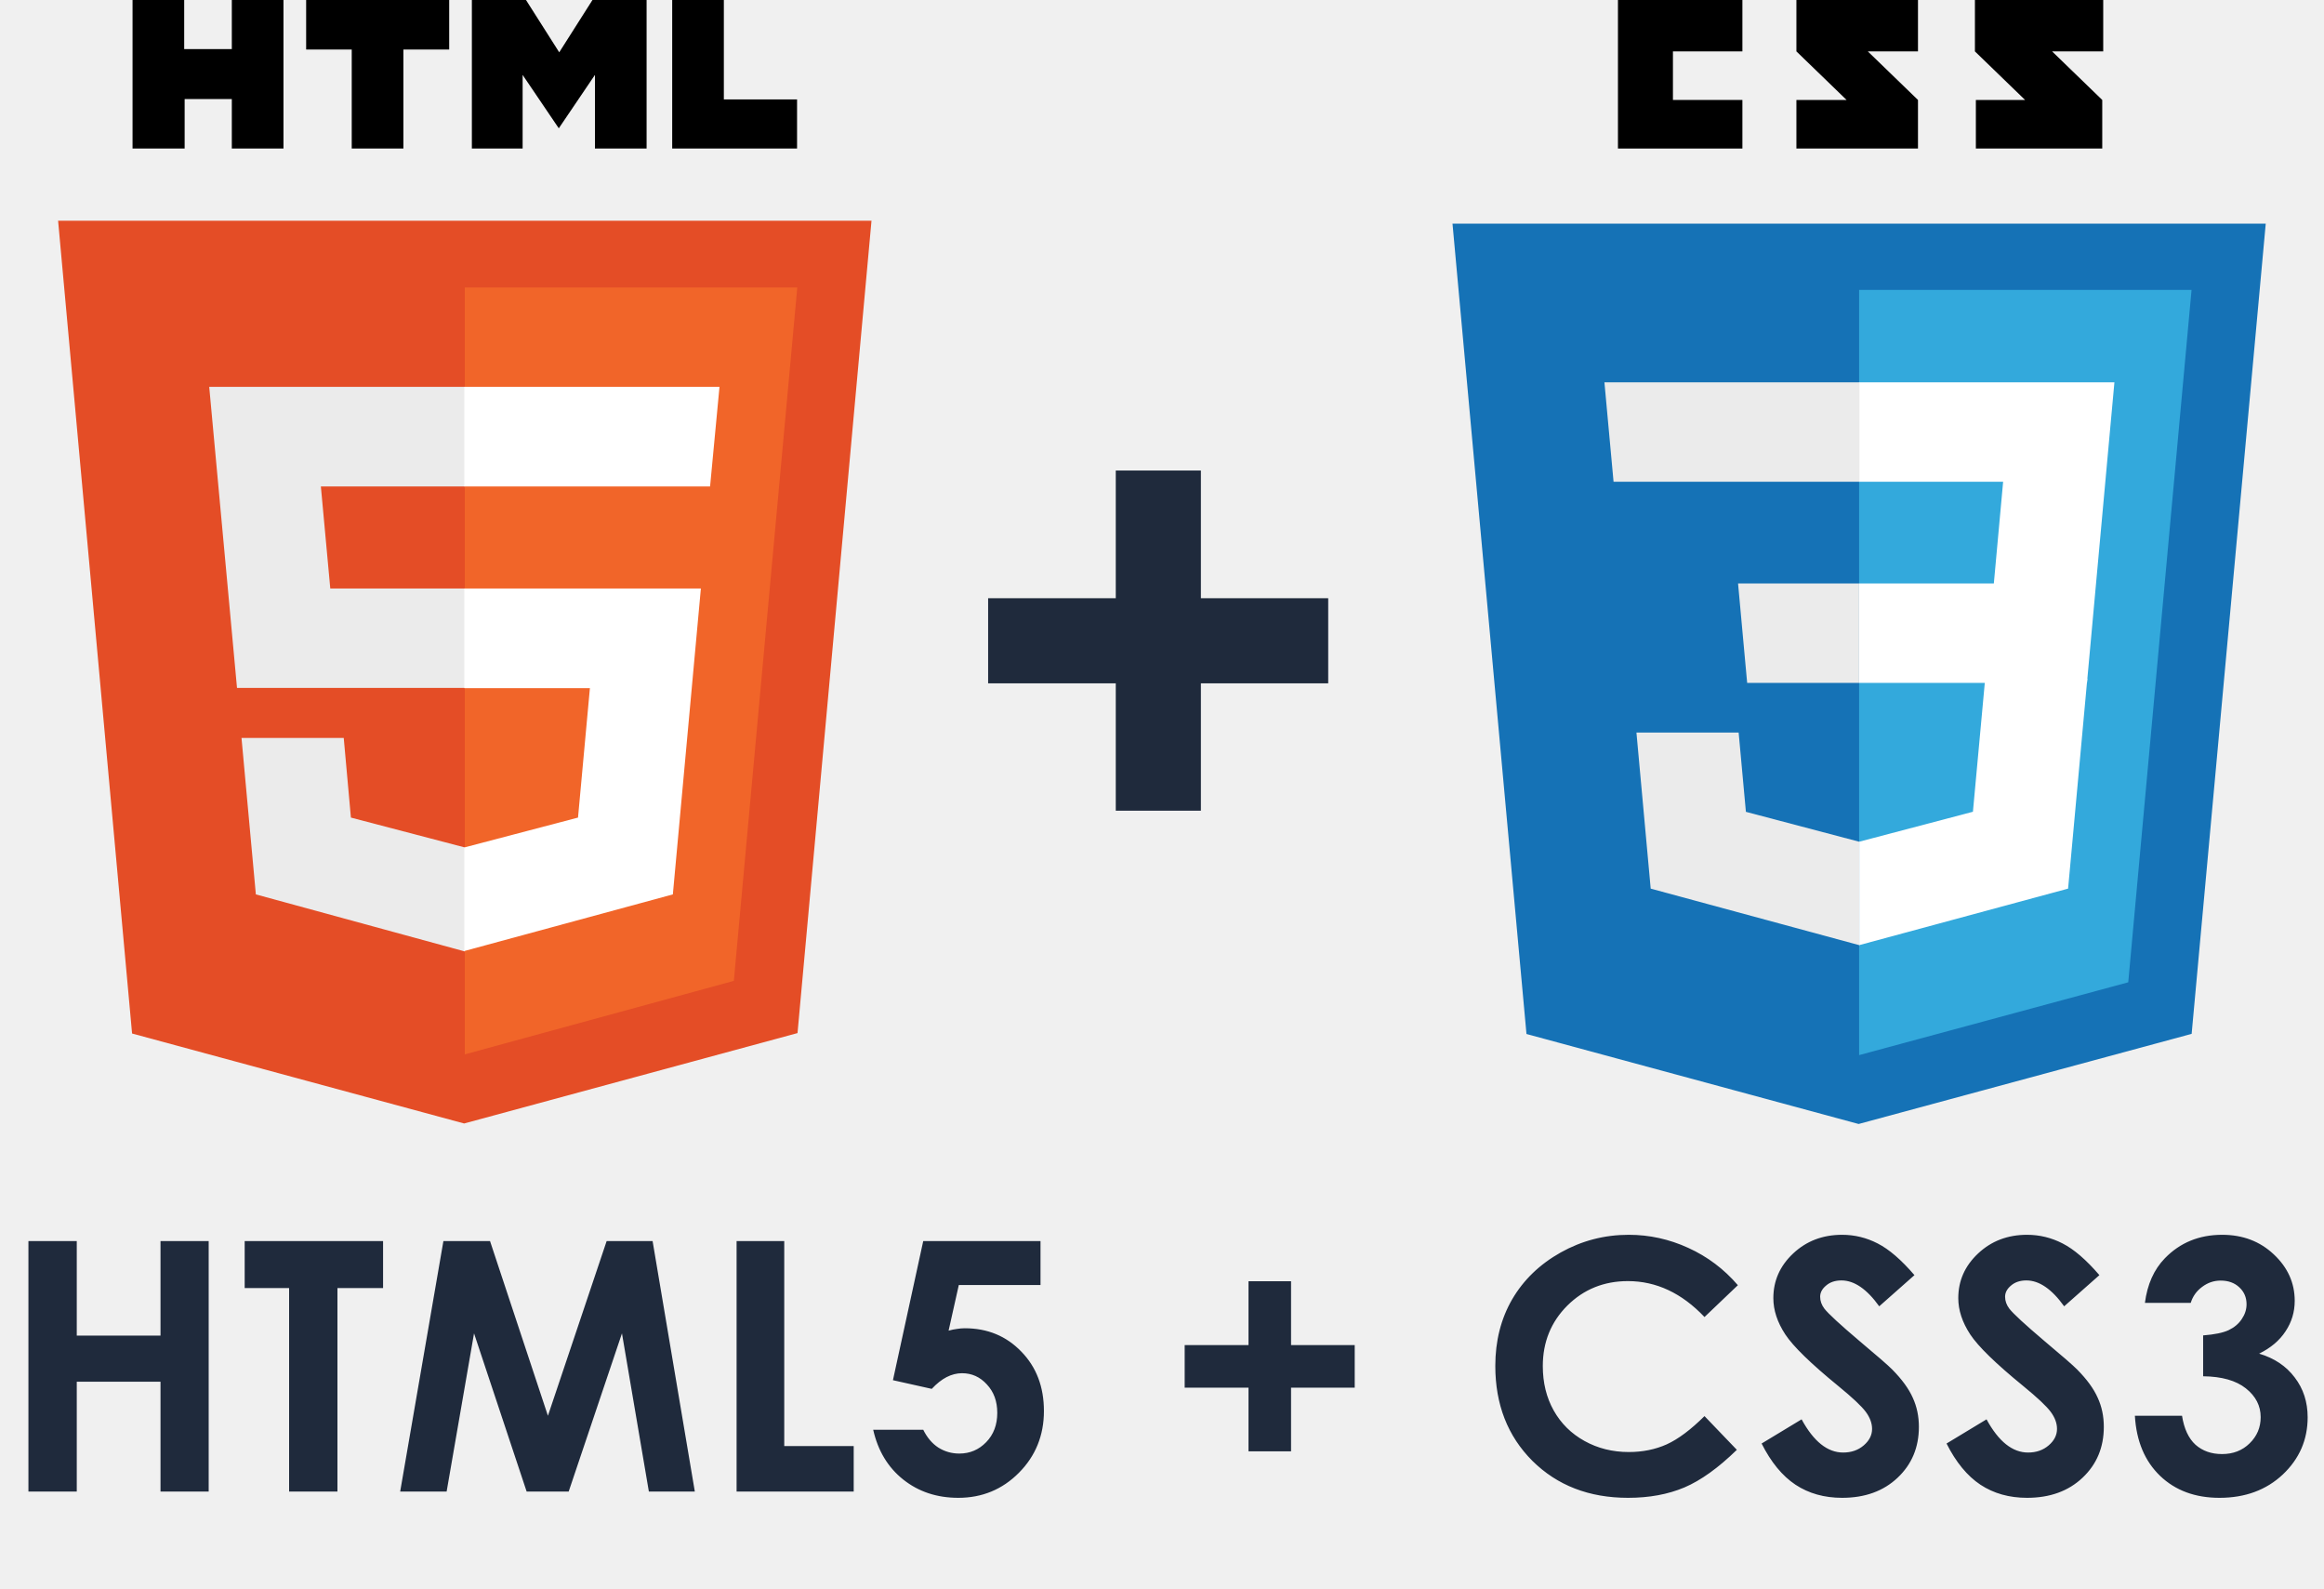
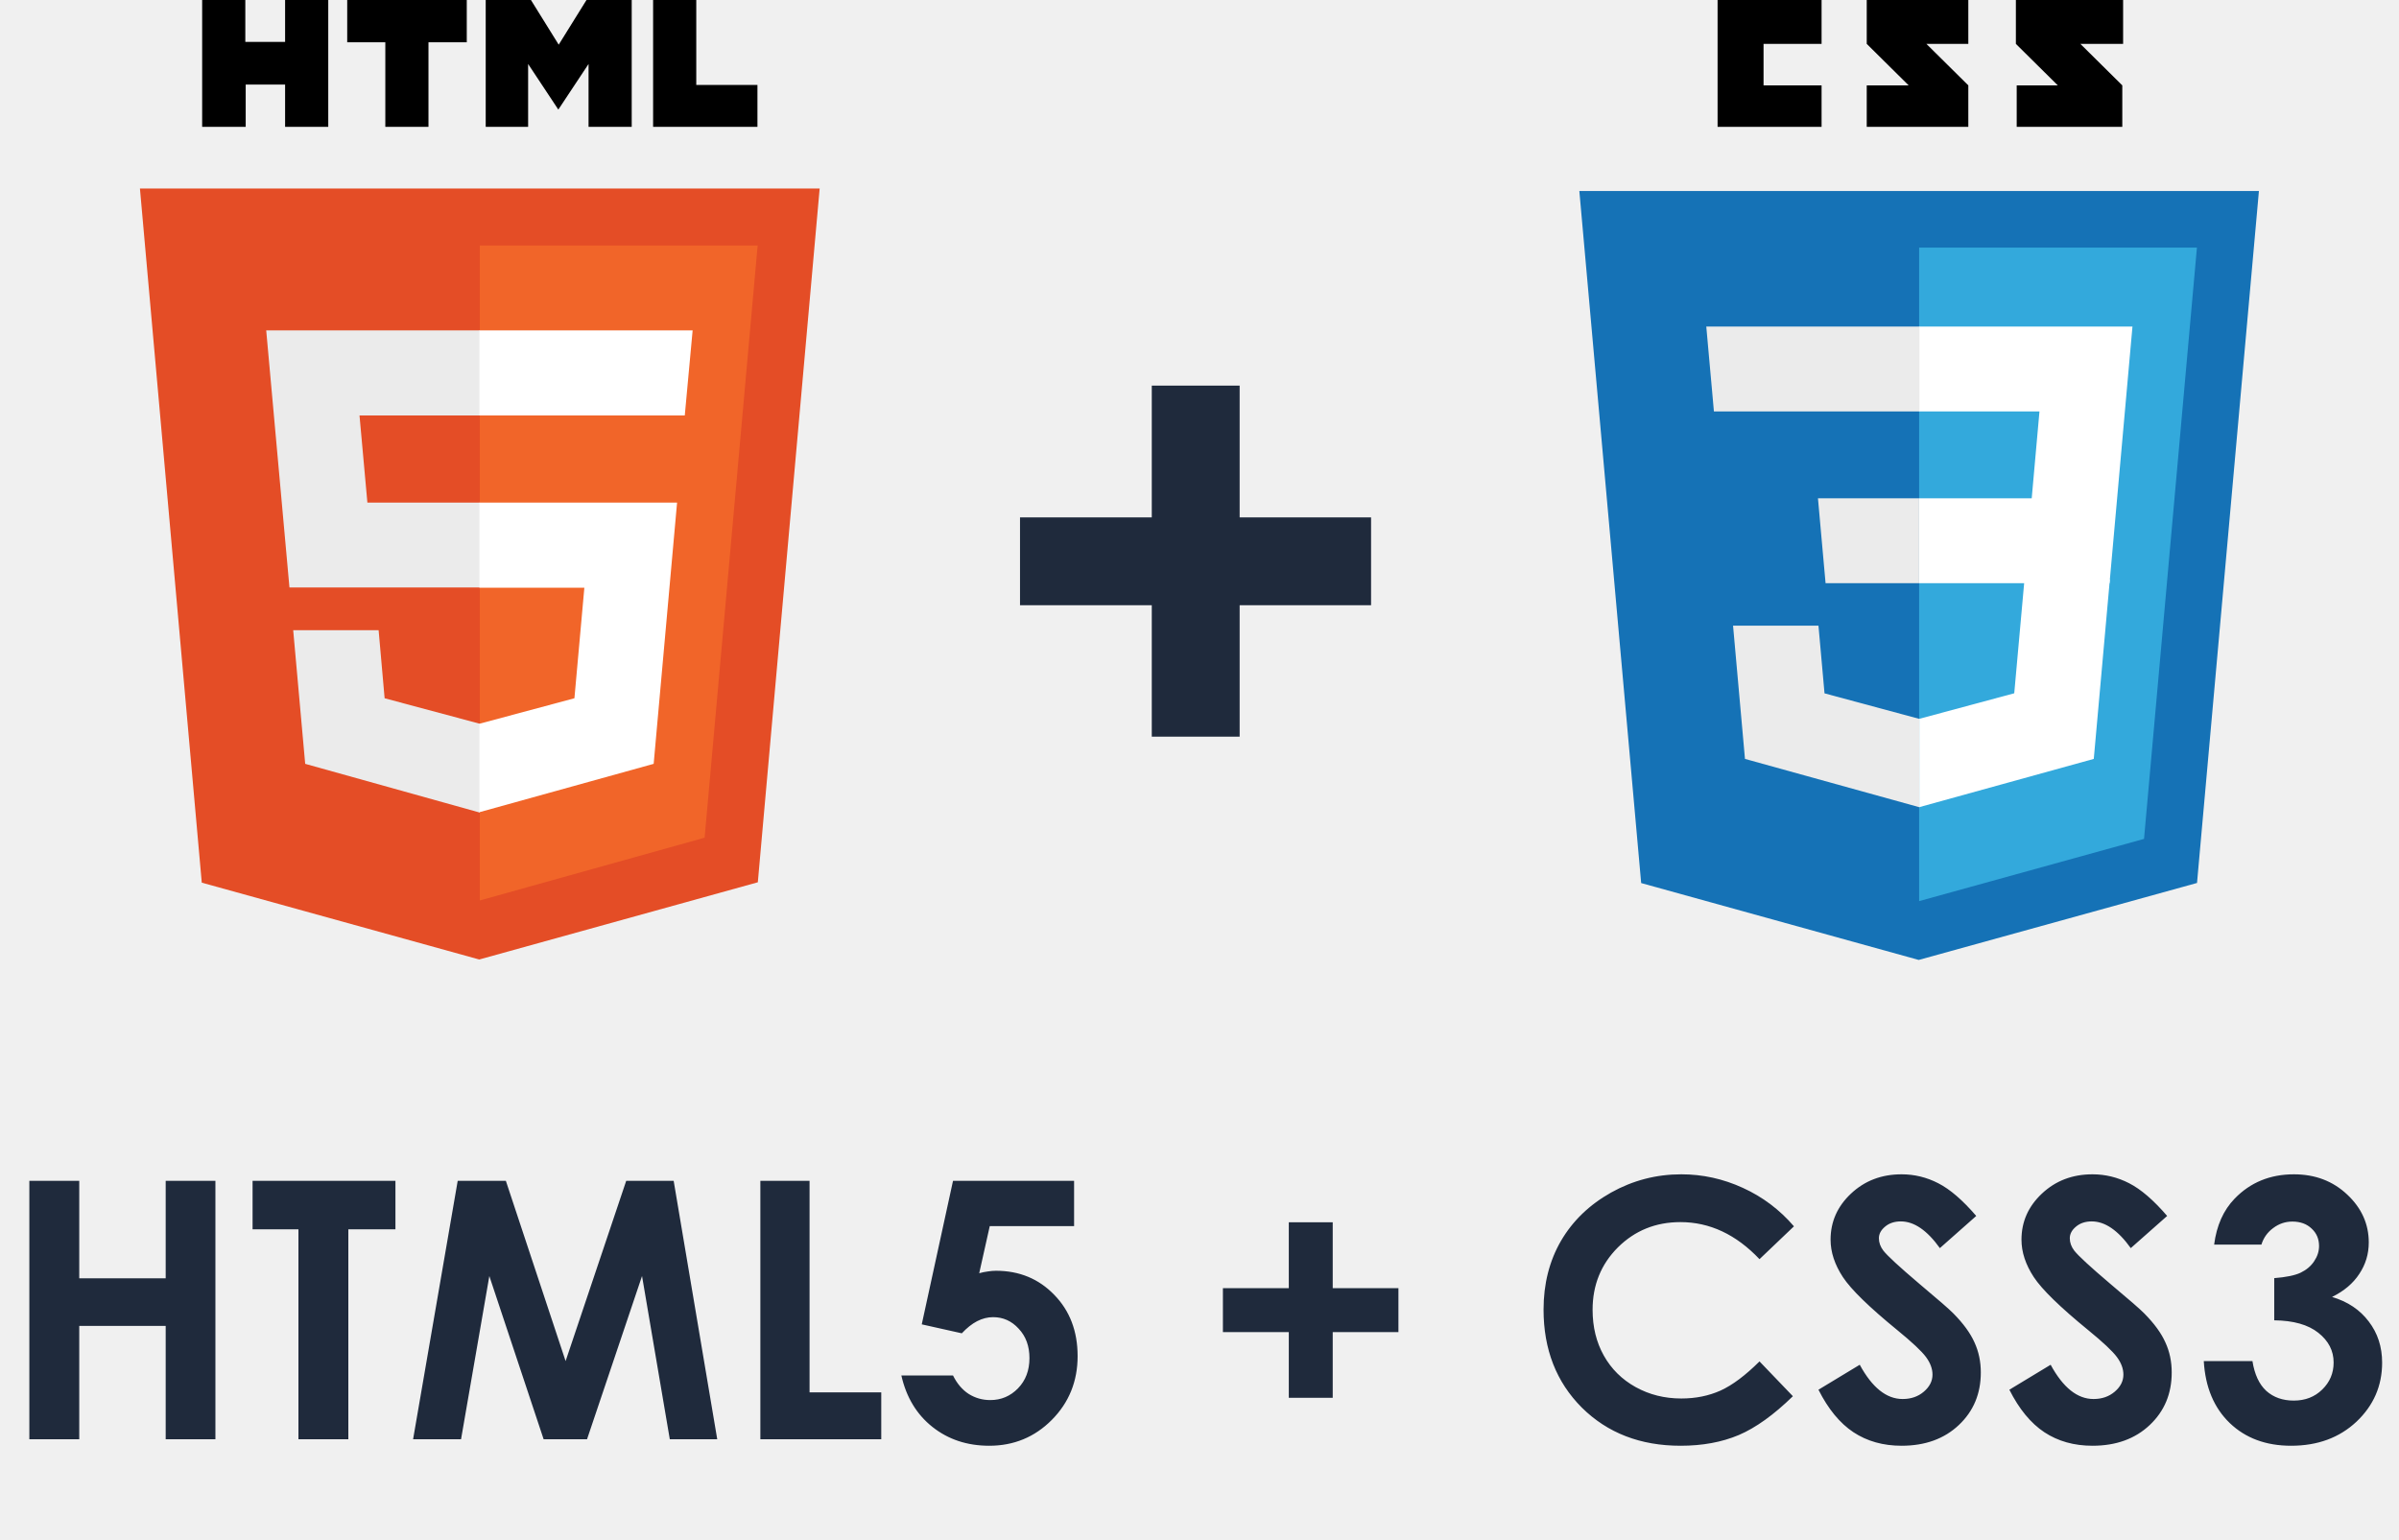
- <svg xmlns="http://www.w3.org/2000/svg" width="120" height="82" viewBox="0 0 120 82" fill="none">
-   <path d="M1.468 64.071H3.964V68.949H8.288V64.071H10.775V77H8.288V71.331H3.964V77H1.468V64.071ZM12.634 64.071H19.78V66.497H17.424V77H14.928V66.497H12.634V64.071ZM22.895 64.071H25.303L28.292 73.089L31.324 64.071H33.697L35.877 77H33.504L32.115 68.835L29.364 77H27.193L24.477 68.835L23.062 77H20.663L22.895 64.071ZM38.034 64.071H40.495V74.653H44.081V77H38.034V64.071ZM47.671 64.071H53.727V66.339H49.508L48.981 68.694C49.127 68.653 49.271 68.624 49.411 68.606C49.552 68.583 49.687 68.571 49.816 68.571C50.988 68.571 51.96 68.973 52.734 69.775C53.513 70.572 53.903 71.595 53.903 72.843C53.903 74.103 53.472 75.166 52.611 76.033C51.755 76.894 50.712 77.325 49.482 77.325C48.38 77.325 47.434 77.012 46.643 76.385C45.852 75.758 45.333 74.899 45.087 73.81H47.671C47.87 74.214 48.131 74.522 48.453 74.732C48.782 74.938 49.142 75.04 49.535 75.04C50.079 75.04 50.542 74.844 50.923 74.451C51.304 74.059 51.494 73.555 51.494 72.939C51.494 72.342 51.316 71.853 50.958 71.472C50.607 71.085 50.179 70.892 49.675 70.892C49.406 70.892 49.139 70.959 48.875 71.094C48.617 71.228 48.363 71.431 48.111 71.7L46.107 71.252L47.671 64.071ZM64.467 69.441V66.145H66.664V69.441H69.951V71.639H66.664V74.926H64.467V71.639H61.171V69.441H64.467ZM89.735 66.348L88.012 67.991C86.84 66.755 85.522 66.137 84.057 66.137C82.821 66.137 81.778 66.559 80.928 67.402C80.085 68.246 79.663 69.286 79.663 70.522C79.663 71.384 79.85 72.148 80.225 72.816C80.6 73.484 81.13 74.009 81.816 74.39C82.501 74.77 83.263 74.961 84.101 74.961C84.816 74.961 85.469 74.829 86.061 74.565C86.653 74.296 87.303 73.81 88.012 73.106L89.682 74.847C88.727 75.778 87.825 76.426 86.975 76.789C86.126 77.147 85.156 77.325 84.066 77.325C82.056 77.325 80.41 76.689 79.126 75.418C77.849 74.141 77.21 72.506 77.21 70.514C77.21 69.225 77.501 68.079 78.081 67.077C78.667 66.075 79.501 65.269 80.585 64.66C81.675 64.051 82.847 63.746 84.101 63.746C85.168 63.746 86.193 63.972 87.177 64.423C88.168 64.874 89.02 65.516 89.735 66.348ZM98.853 65.829L97.034 67.438C96.395 66.547 95.745 66.102 95.083 66.102C94.761 66.102 94.497 66.189 94.292 66.365C94.087 66.535 93.984 66.728 93.984 66.945C93.984 67.162 94.058 67.367 94.204 67.561C94.403 67.818 95.004 68.372 96.006 69.222C96.943 70.007 97.512 70.502 97.711 70.707C98.209 71.211 98.56 71.694 98.766 72.157C98.976 72.614 99.082 73.115 99.082 73.66C99.082 74.721 98.716 75.597 97.983 76.288C97.251 76.98 96.296 77.325 95.118 77.325C94.198 77.325 93.395 77.1 92.71 76.648C92.03 76.197 91.447 75.488 90.961 74.522L93.026 73.273C93.647 74.416 94.362 74.987 95.171 74.987C95.593 74.987 95.947 74.864 96.234 74.618C96.521 74.372 96.665 74.088 96.665 73.766C96.665 73.473 96.556 73.18 96.34 72.887C96.123 72.594 95.645 72.145 94.907 71.542C93.501 70.394 92.593 69.509 92.183 68.888C91.772 68.261 91.567 67.637 91.567 67.016C91.567 66.119 91.907 65.352 92.587 64.713C93.272 64.068 94.116 63.746 95.118 63.746C95.763 63.746 96.375 63.895 96.955 64.194C97.541 64.493 98.174 65.038 98.853 65.829ZM108.403 65.829L106.583 67.438C105.945 66.547 105.294 66.102 104.632 66.102C104.31 66.102 104.046 66.189 103.841 66.365C103.636 66.535 103.533 66.728 103.533 66.945C103.533 67.162 103.607 67.367 103.753 67.561C103.952 67.818 104.553 68.372 105.555 69.222C106.492 70.007 107.061 70.502 107.26 70.707C107.758 71.211 108.11 71.694 108.315 72.157C108.526 72.614 108.631 73.115 108.631 73.66C108.631 74.721 108.265 75.597 107.532 76.288C106.8 76.98 105.845 77.325 104.667 77.325C103.747 77.325 102.945 77.1 102.259 76.648C101.579 76.197 100.996 75.488 100.51 74.522L102.575 73.273C103.196 74.416 103.911 74.987 104.72 74.987C105.142 74.987 105.496 74.864 105.783 74.618C106.071 74.372 106.214 74.088 106.214 73.766C106.214 73.473 106.106 73.18 105.889 72.887C105.672 72.594 105.195 72.145 104.456 71.542C103.05 70.394 102.142 69.509 101.732 68.888C101.321 68.261 101.116 67.637 101.116 67.016C101.116 66.119 101.456 65.352 102.136 64.713C102.821 64.068 103.665 63.746 104.667 63.746C105.312 63.746 105.924 63.895 106.504 64.194C107.09 64.493 107.723 65.038 108.403 65.829ZM113.118 67.262H110.753C110.876 66.307 111.219 65.539 111.782 64.959C112.567 64.15 113.554 63.746 114.744 63.746C115.804 63.746 116.692 64.083 117.407 64.757C118.127 65.431 118.488 66.231 118.488 67.156C118.488 67.731 118.33 68.255 118.013 68.73C117.703 69.204 117.249 69.588 116.651 69.881C117.436 70.115 118.048 70.525 118.488 71.111C118.933 71.691 119.156 72.377 119.156 73.168C119.156 74.328 118.728 75.312 117.873 76.121C117.017 76.924 115.927 77.325 114.603 77.325C113.349 77.325 112.327 76.947 111.536 76.191C110.745 75.43 110.311 74.395 110.235 73.089H112.669C112.775 73.757 113.006 74.255 113.364 74.583C113.727 74.905 114.184 75.066 114.735 75.066C115.309 75.066 115.784 74.882 116.159 74.513C116.54 74.144 116.73 73.692 116.73 73.159C116.73 72.573 116.475 72.078 115.965 71.674C115.456 71.269 114.72 71.061 113.759 71.05V68.94C114.351 68.894 114.791 68.803 115.078 68.668C115.371 68.527 115.596 68.337 115.754 68.097C115.918 67.856 116.001 67.602 116.001 67.332C116.001 66.981 115.877 66.69 115.631 66.462C115.385 66.228 115.063 66.11 114.665 66.11C114.313 66.11 113.994 66.219 113.707 66.436C113.419 66.647 113.223 66.922 113.118 67.262Z" fill="#1F2A3C" />
-   <path d="M6.844 0H9.511V2.534H11.97V0H14.637V7.668H11.97V5.112H9.534V7.668H6.844M18.162 2.556H15.808V0H23.194V2.556H20.829V7.668H18.162M24.365 0H27.16L28.876 2.701L30.592 0H33.387V7.668H30.72V3.867L28.853 6.624L26.986 3.867V7.668H24.365M34.709 0H37.376V5.134H41.156V7.668H34.709" fill="black" />
-   <path d="M6.82 53.355L3 11.396H45L41.18 53.333L23.965 58" fill="#E44D26" />
-   <path d="M24 54.432V14.84H41.168L37.892 50.637" fill="#F16529" />
-   <path d="M10.803 19.971H24V25.114H16.568L17.054 30.382H24V35.513H12.238M12.47 38.096H17.749L18.119 42.208L24 43.749V49.118L13.211 46.173" fill="#EBEBEB" />
-   <path d="M37.151 19.971H23.977V25.114H36.665M36.19 30.382H23.977V35.525H30.46L29.846 42.208L23.977 43.749V49.096L34.743 46.173" fill="white" />
-   <path d="M78.82 53.38L75 11.546H116.992L113.166 53.373L95.97 58.026L78.82 53.38Z" fill="#1572B6" />
-   <path d="M95.996 54.47L109.892 50.711L113.161 14.967H95.996V54.47Z" fill="#33A9DC" />
-   <path d="M95.996 30.123H102.952L103.432 24.869H95.996V19.738H96.014H109.178L109.052 21.114L107.761 35.254H95.996V30.123Z" fill="white" />
-   <path d="M96.028 43.448L96.004 43.455L90.15 41.911L89.775 37.819H86.93H84.498L85.234 45.875L96.002 48.793L96.028 48.786V43.448Z" fill="#EBEBEB" />
-   <path d="M102.505 35.037L101.872 41.907L96.009 43.451V48.79L106.786 45.875L106.866 45.008L107.779 35.037H102.505Z" fill="white" />
-   <path d="M96.015 19.738V22.925V24.856V24.869H83.333H83.316L83.21 23.715L82.971 21.114L82.845 19.738H96.015Z" fill="#EBEBEB" />
-   <path d="M95.996 30.123V33.31V35.241V35.254H90.232H90.215L90.109 34.1L89.871 31.499L89.745 30.123H95.996Z" fill="#EBEBEB" />
-   <path d="M89.969 0V2.653H86.382V5.16H89.969V7.668H83.543V0H89.969Z" fill="black" />
-   <path d="M92.758 2.653V0H99.035V2.653H96.445L99.035 5.16V7.668H92.758V5.16H95.349L92.758 2.653Z" fill="black" />
-   <path d="M102.024 5.16V7.668H108.55V5.16L105.96 2.653H108.6V0H101.975V2.653L104.565 5.16H102.024Z" fill="black" />
-   <path d="M57.613 30.883V24.291H62.008V30.883H68.582V35.277H62.008V41.852H57.613V35.277H51.022V30.883H57.613Z" fill="#1F2A3C" />
+ <svg xmlns="http://www.w3.org/2000/svg" width="120" height="77" viewBox="0 0 120 77" fill="none">
+   <path d="M1.468 59.071H3.964V63.949H8.288V59.071H10.775V72H8.288V66.331H3.964V72H1.468V59.071ZM12.634 59.071H19.78V61.497H17.424V72H14.928V61.497H12.634V59.071ZM22.895 59.071H25.303L28.292 68.089L31.324 59.071H33.697L35.877 72H33.504L32.115 63.835L29.364 72H27.193L24.477 63.835L23.062 72H20.663L22.895 59.071ZM38.034 59.071H40.495V69.653H44.081V72H38.034V59.071ZM47.671 59.071H53.727V61.339H49.508L48.981 63.694C49.127 63.653 49.271 63.624 49.411 63.606C49.552 63.583 49.687 63.571 49.816 63.571C50.988 63.571 51.96 63.973 52.734 64.775C53.513 65.572 53.903 66.595 53.903 67.843C53.903 69.103 53.472 70.166 52.611 71.033C51.755 71.894 50.712 72.325 49.482 72.325C48.38 72.325 47.434 72.012 46.643 71.385C45.852 70.758 45.333 69.899 45.087 68.81H47.671C47.87 69.214 48.131 69.522 48.453 69.732C48.782 69.938 49.142 70.04 49.535 70.04C50.079 70.04 50.542 69.844 50.923 69.451C51.304 69.059 51.494 68.555 51.494 67.939C51.494 67.342 51.316 66.853 50.958 66.472C50.607 66.085 50.179 65.892 49.675 65.892C49.406 65.892 49.139 65.959 48.875 66.094C48.617 66.228 48.363 66.431 48.111 66.7L46.107 66.252L47.671 59.071ZM64.467 64.441V61.145H66.664V64.441H69.951V66.639H66.664V69.926H64.467V66.639H61.171V64.441H64.467ZM89.735 61.348L88.012 62.991C86.84 61.755 85.522 61.137 84.057 61.137C82.821 61.137 81.778 61.559 80.928 62.402C80.085 63.246 79.663 64.286 79.663 65.522C79.663 66.384 79.85 67.148 80.225 67.816C80.6 68.484 81.13 69.009 81.816 69.39C82.501 69.77 83.263 69.961 84.101 69.961C84.816 69.961 85.469 69.829 86.061 69.565C86.653 69.296 87.303 68.81 88.012 68.106L89.682 69.847C88.727 70.778 87.825 71.426 86.975 71.789C86.126 72.147 85.156 72.325 84.066 72.325C82.056 72.325 80.41 71.689 79.126 70.418C77.849 69.141 77.21 67.506 77.21 65.514C77.21 64.225 77.501 63.079 78.081 62.077C78.667 61.075 79.501 60.27 80.585 59.66C81.675 59.051 82.847 58.746 84.101 58.746C85.168 58.746 86.193 58.972 87.177 59.423C88.168 59.874 89.02 60.516 89.735 61.348ZM98.853 60.829L97.034 62.438C96.395 61.547 95.745 61.102 95.083 61.102C94.761 61.102 94.497 61.19 94.292 61.365C94.087 61.535 93.984 61.728 93.984 61.945C93.984 62.162 94.058 62.367 94.204 62.56C94.403 62.818 95.004 63.372 96.006 64.222C96.943 65.007 97.512 65.502 97.711 65.707C98.209 66.211 98.56 66.694 98.766 67.157C98.976 67.614 99.082 68.115 99.082 68.66C99.082 69.721 98.716 70.597 97.983 71.288C97.251 71.98 96.296 72.325 95.118 72.325C94.198 72.325 93.395 72.1 92.71 71.648C92.03 71.197 91.447 70.488 90.961 69.522L93.026 68.273C93.647 69.416 94.362 69.987 95.171 69.987C95.593 69.987 95.947 69.864 96.234 69.618C96.521 69.372 96.665 69.088 96.665 68.766C96.665 68.473 96.556 68.18 96.34 67.887C96.123 67.594 95.645 67.145 94.907 66.542C93.501 65.394 92.593 64.509 92.183 63.888C91.772 63.261 91.567 62.637 91.567 62.016C91.567 61.119 91.907 60.352 92.587 59.713C93.272 59.068 94.116 58.746 95.118 58.746C95.763 58.746 96.375 58.895 96.955 59.194C97.541 59.493 98.174 60.038 98.853 60.829ZM108.403 60.829L106.583 62.438C105.945 61.547 105.294 61.102 104.632 61.102C104.31 61.102 104.046 61.19 103.841 61.365C103.636 61.535 103.533 61.728 103.533 61.945C103.533 62.162 103.607 62.367 103.753 62.56C103.952 62.818 104.553 63.372 105.555 64.222C106.492 65.007 107.061 65.502 107.26 65.707C107.758 66.211 108.11 66.694 108.315 67.157C108.526 67.614 108.631 68.115 108.631 68.66C108.631 69.721 108.265 70.597 107.532 71.288C106.8 71.98 105.845 72.325 104.667 72.325C103.747 72.325 102.945 72.1 102.259 71.648C101.579 71.197 100.996 70.488 100.51 69.522L102.575 68.273C103.196 69.416 103.911 69.987 104.72 69.987C105.142 69.987 105.496 69.864 105.783 69.618C106.071 69.372 106.214 69.088 106.214 68.766C106.214 68.473 106.106 68.18 105.889 67.887C105.672 67.594 105.195 67.145 104.456 66.542C103.05 65.394 102.142 64.509 101.732 63.888C101.321 63.261 101.116 62.637 101.116 62.016C101.116 61.119 101.456 60.352 102.136 59.713C102.821 59.068 103.665 58.746 104.667 58.746C105.312 58.746 105.924 58.895 106.504 59.194C107.09 59.493 107.723 60.038 108.403 60.829ZM113.118 62.262H110.753C110.876 61.307 111.219 60.539 111.782 59.959C112.567 59.15 113.554 58.746 114.744 58.746C115.804 58.746 116.692 59.083 117.407 59.757C118.127 60.431 118.488 61.23 118.488 62.156C118.488 62.73 118.33 63.255 118.013 63.73C117.703 64.204 117.249 64.588 116.651 64.881C117.436 65.115 118.048 65.525 118.488 66.111C118.933 66.691 119.156 67.377 119.156 68.168C119.156 69.328 118.728 70.312 117.873 71.121C117.017 71.924 115.927 72.325 114.603 72.325C113.349 72.325 112.327 71.947 111.536 71.191C110.745 70.43 110.311 69.395 110.235 68.089H112.669C112.775 68.757 113.006 69.255 113.364 69.583C113.727 69.905 114.184 70.066 114.735 70.066C115.309 70.066 115.784 69.882 116.159 69.513C116.54 69.144 116.73 68.692 116.73 68.159C116.73 67.573 116.475 67.078 115.965 66.674C115.456 66.269 114.72 66.061 113.759 66.05V63.94C114.351 63.894 114.791 63.803 115.078 63.668C115.371 63.527 115.596 63.337 115.754 63.097C115.918 62.856 116.001 62.602 116.001 62.332C116.001 61.98 115.877 61.69 115.631 61.462C115.385 61.227 115.063 61.11 114.665 61.11C114.313 61.11 113.994 61.219 113.707 61.435C113.419 61.647 113.223 61.922 113.118 62.262Z" fill="#1F2A3C" />
+   <path d="M10.112 0H12.271V2.097H14.261V0H16.42V6.346H14.261V4.231H12.29V6.346H10.112M19.274 2.115H17.368V0H23.348V2.115H21.433V6.346H19.274M24.296 0H26.558L27.947 2.235L29.337 0H31.599V6.346H29.44V3.201L27.928 5.482L26.417 3.201V6.346H24.296M32.669 0H34.828V4.249H37.888V6.346H32.669" fill="black" />
+   <path d="M10.093 44.156L7 9.431H41L37.907 44.137L23.972 48" fill="#E44D26" />
+   <path d="M24 45.047V12.281H37.898L35.246 41.906" fill="#F16529" />
+   <path d="M13.316 16.528H24V20.784H17.983L18.377 25.143H24V29.39H14.479M14.666 31.528H18.939L19.239 34.931L24 36.206V40.65L15.266 38.212" fill="#EBEBEB" />
+   <path d="M34.646 16.528H23.981V20.784H34.253M33.868 25.143H23.981V29.4H29.23L28.733 34.931L23.981 36.206V40.631L32.697 38.212" fill="white" />
+   <path d="M82.093 44.176L79 9.555H112.993L109.897 44.171L95.976 48.022L82.093 44.176Z" fill="#1572B6" />
+   <path d="M95.997 45.079L107.246 41.967L109.892 12.387H95.997V45.079Z" fill="#33A9DC" />
+   <path d="M95.997 24.929H101.628L102.016 20.581H95.997V16.335H96.012H106.668L106.566 17.474L105.521 29.176H95.997V24.929Z" fill="white" />
+   <path d="M96.023 35.957L96.003 35.962L91.264 34.685L90.961 31.298H88.657H86.689L87.285 37.965L96.002 40.38L96.023 40.375V35.957Z" fill="#EBEBEB" />
+   <path d="M101.266 28.996L100.754 34.682L96.008 35.959V40.377L104.732 37.965L104.797 37.248L105.536 28.996H101.266Z" fill="white" />
+   <path d="M96.011 16.335V18.973V20.57V20.581H85.745H85.731L85.646 19.627L85.452 17.474L85.35 16.335H96.011Z" fill="#EBEBEB" />
+   <path d="M95.997 24.929V27.567V29.165V29.176H91.33H91.317L91.231 28.221L91.038 26.068L90.936 24.929H95.997Z" fill="#EBEBEB" />
+   <path d="M91.117 0V2.195H88.214V4.271H91.117V6.346H85.915V0H91.117Z" fill="black" />
+   <path d="M93.376 2.195V0H98.457V2.195H96.36L98.457 4.271V6.346H93.376V4.271H95.473L93.376 2.195Z" fill="black" />
+   <path d="M100.877 4.271V6.346H106.159V4.271L104.062 2.195H106.2V0H100.836V2.195L102.933 4.271H100.877Z" fill="black" />
+   <path d="M57.613 25.883V19.291H62.008V25.883H68.582V30.277H62.008V36.852H57.613V30.277H51.022V25.883H57.613Z" fill="#1F2A3C" />
</svg>
